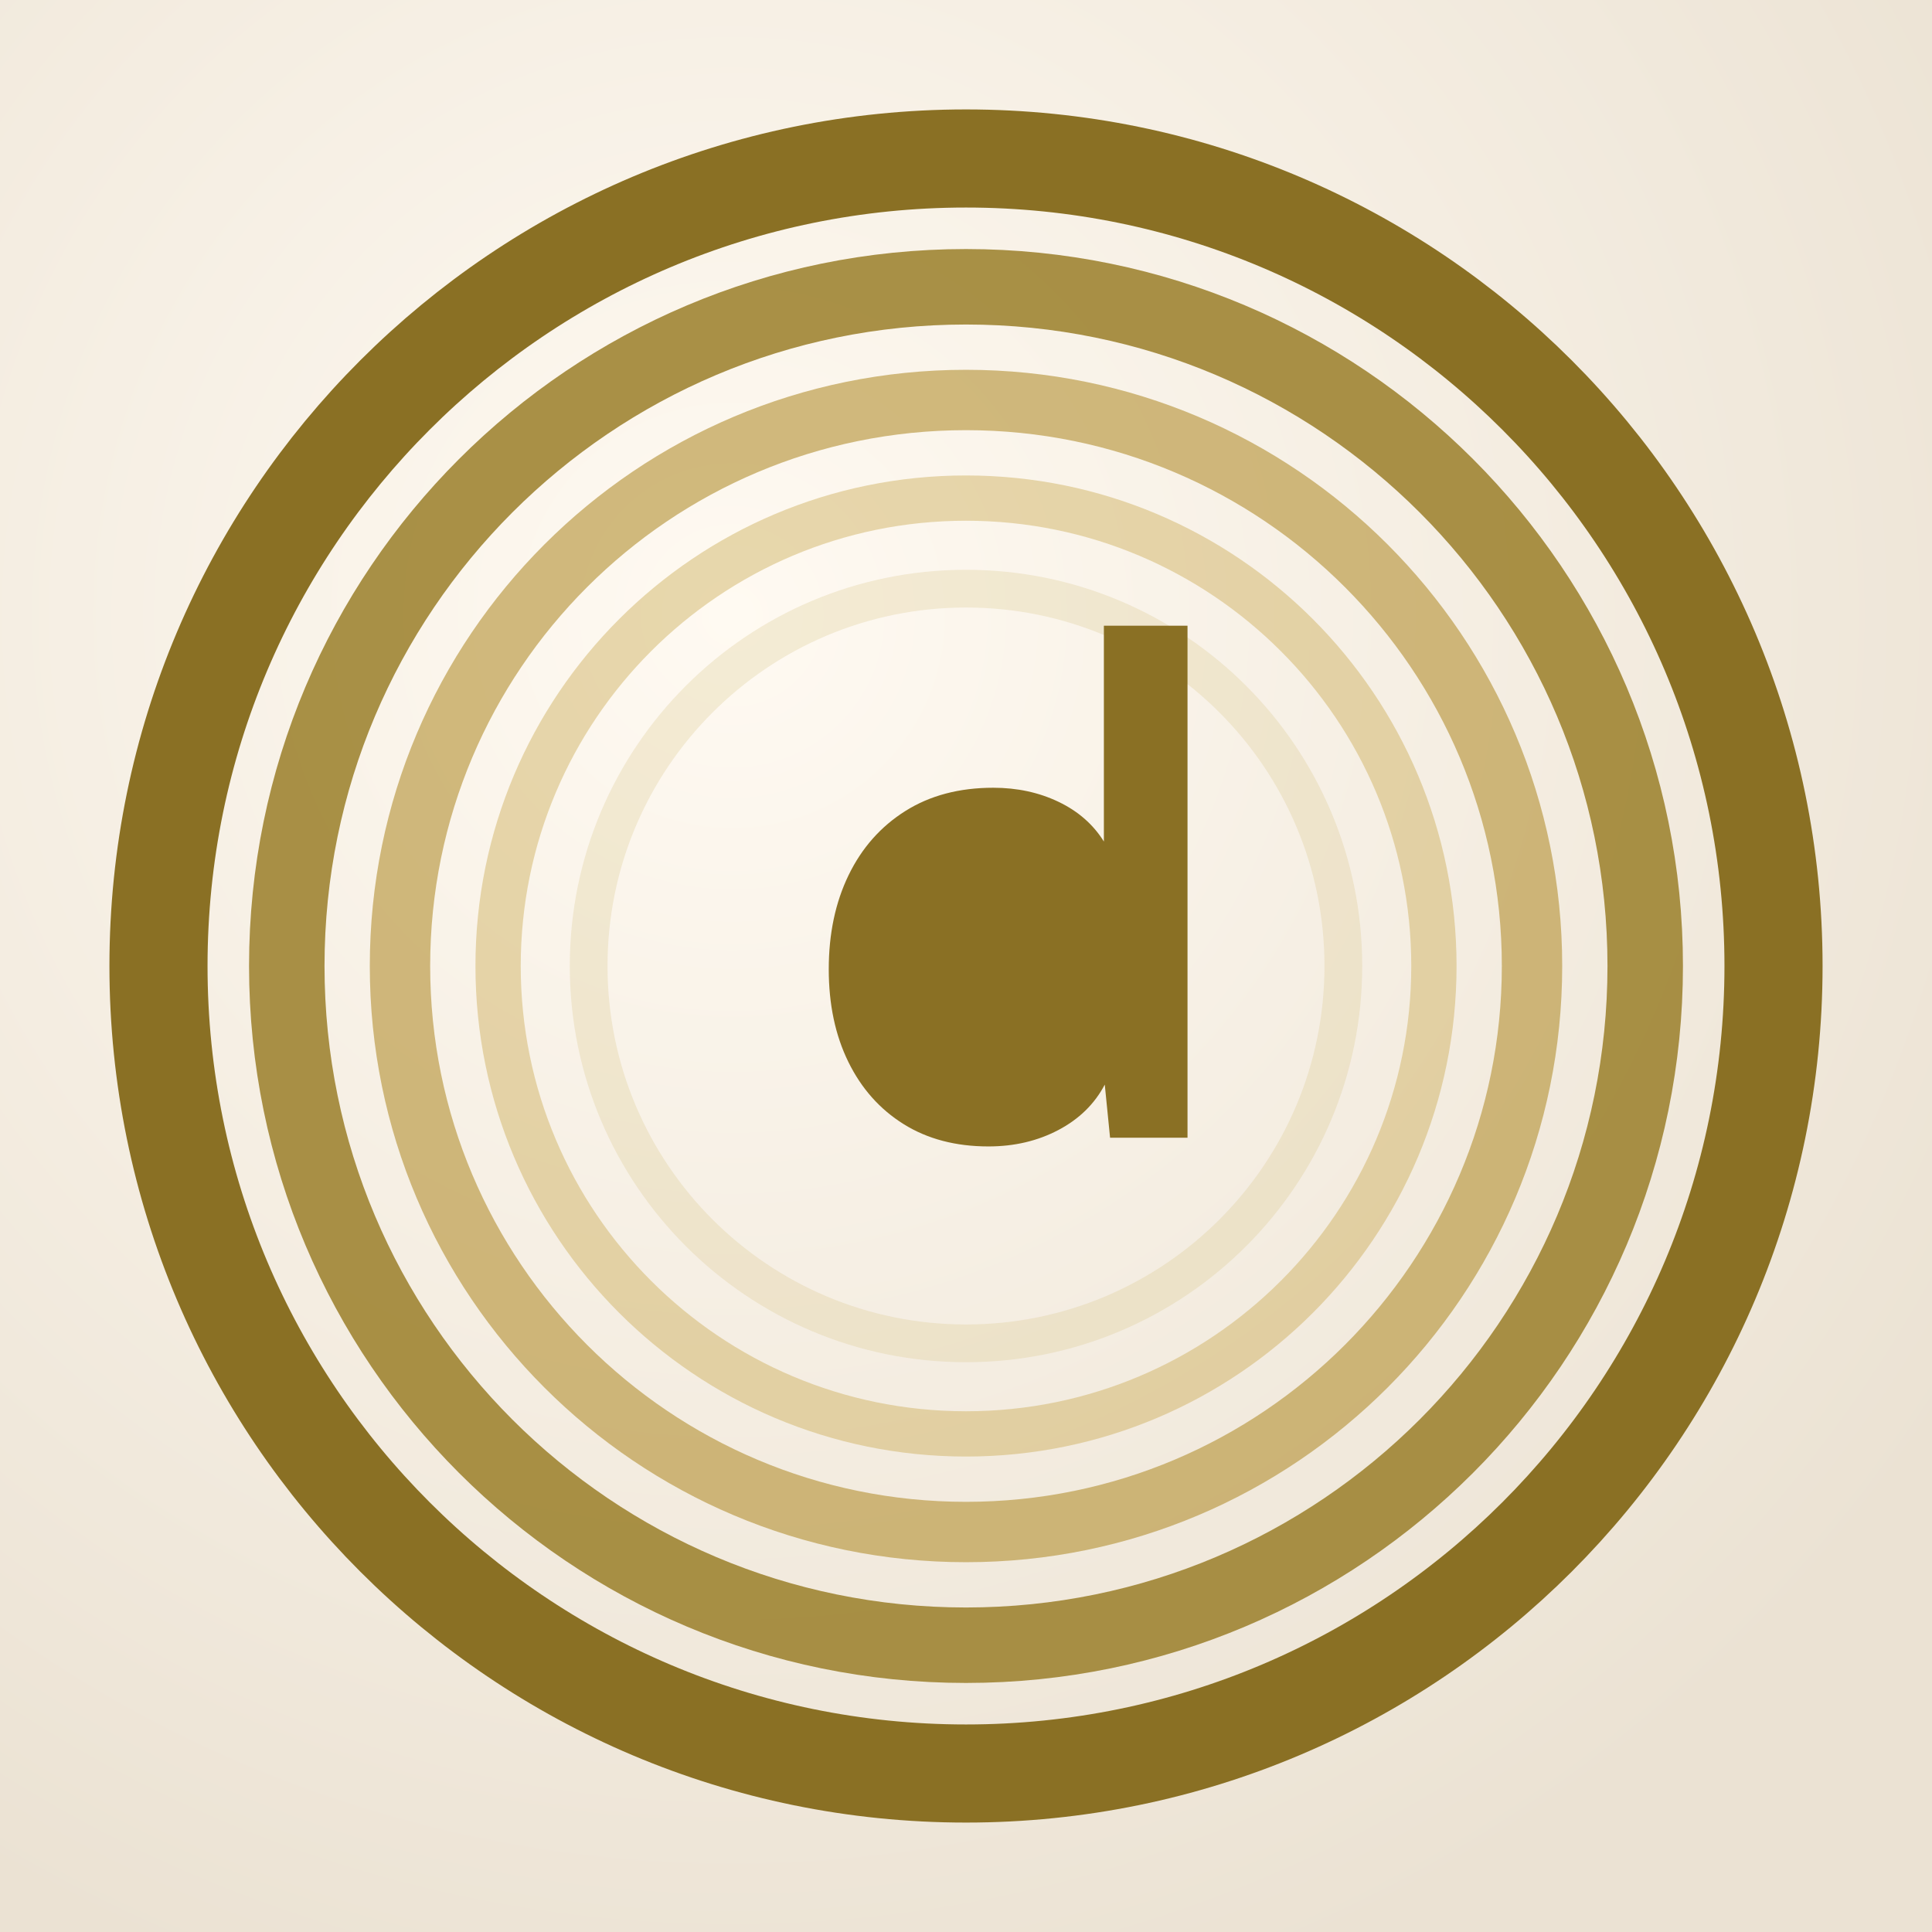
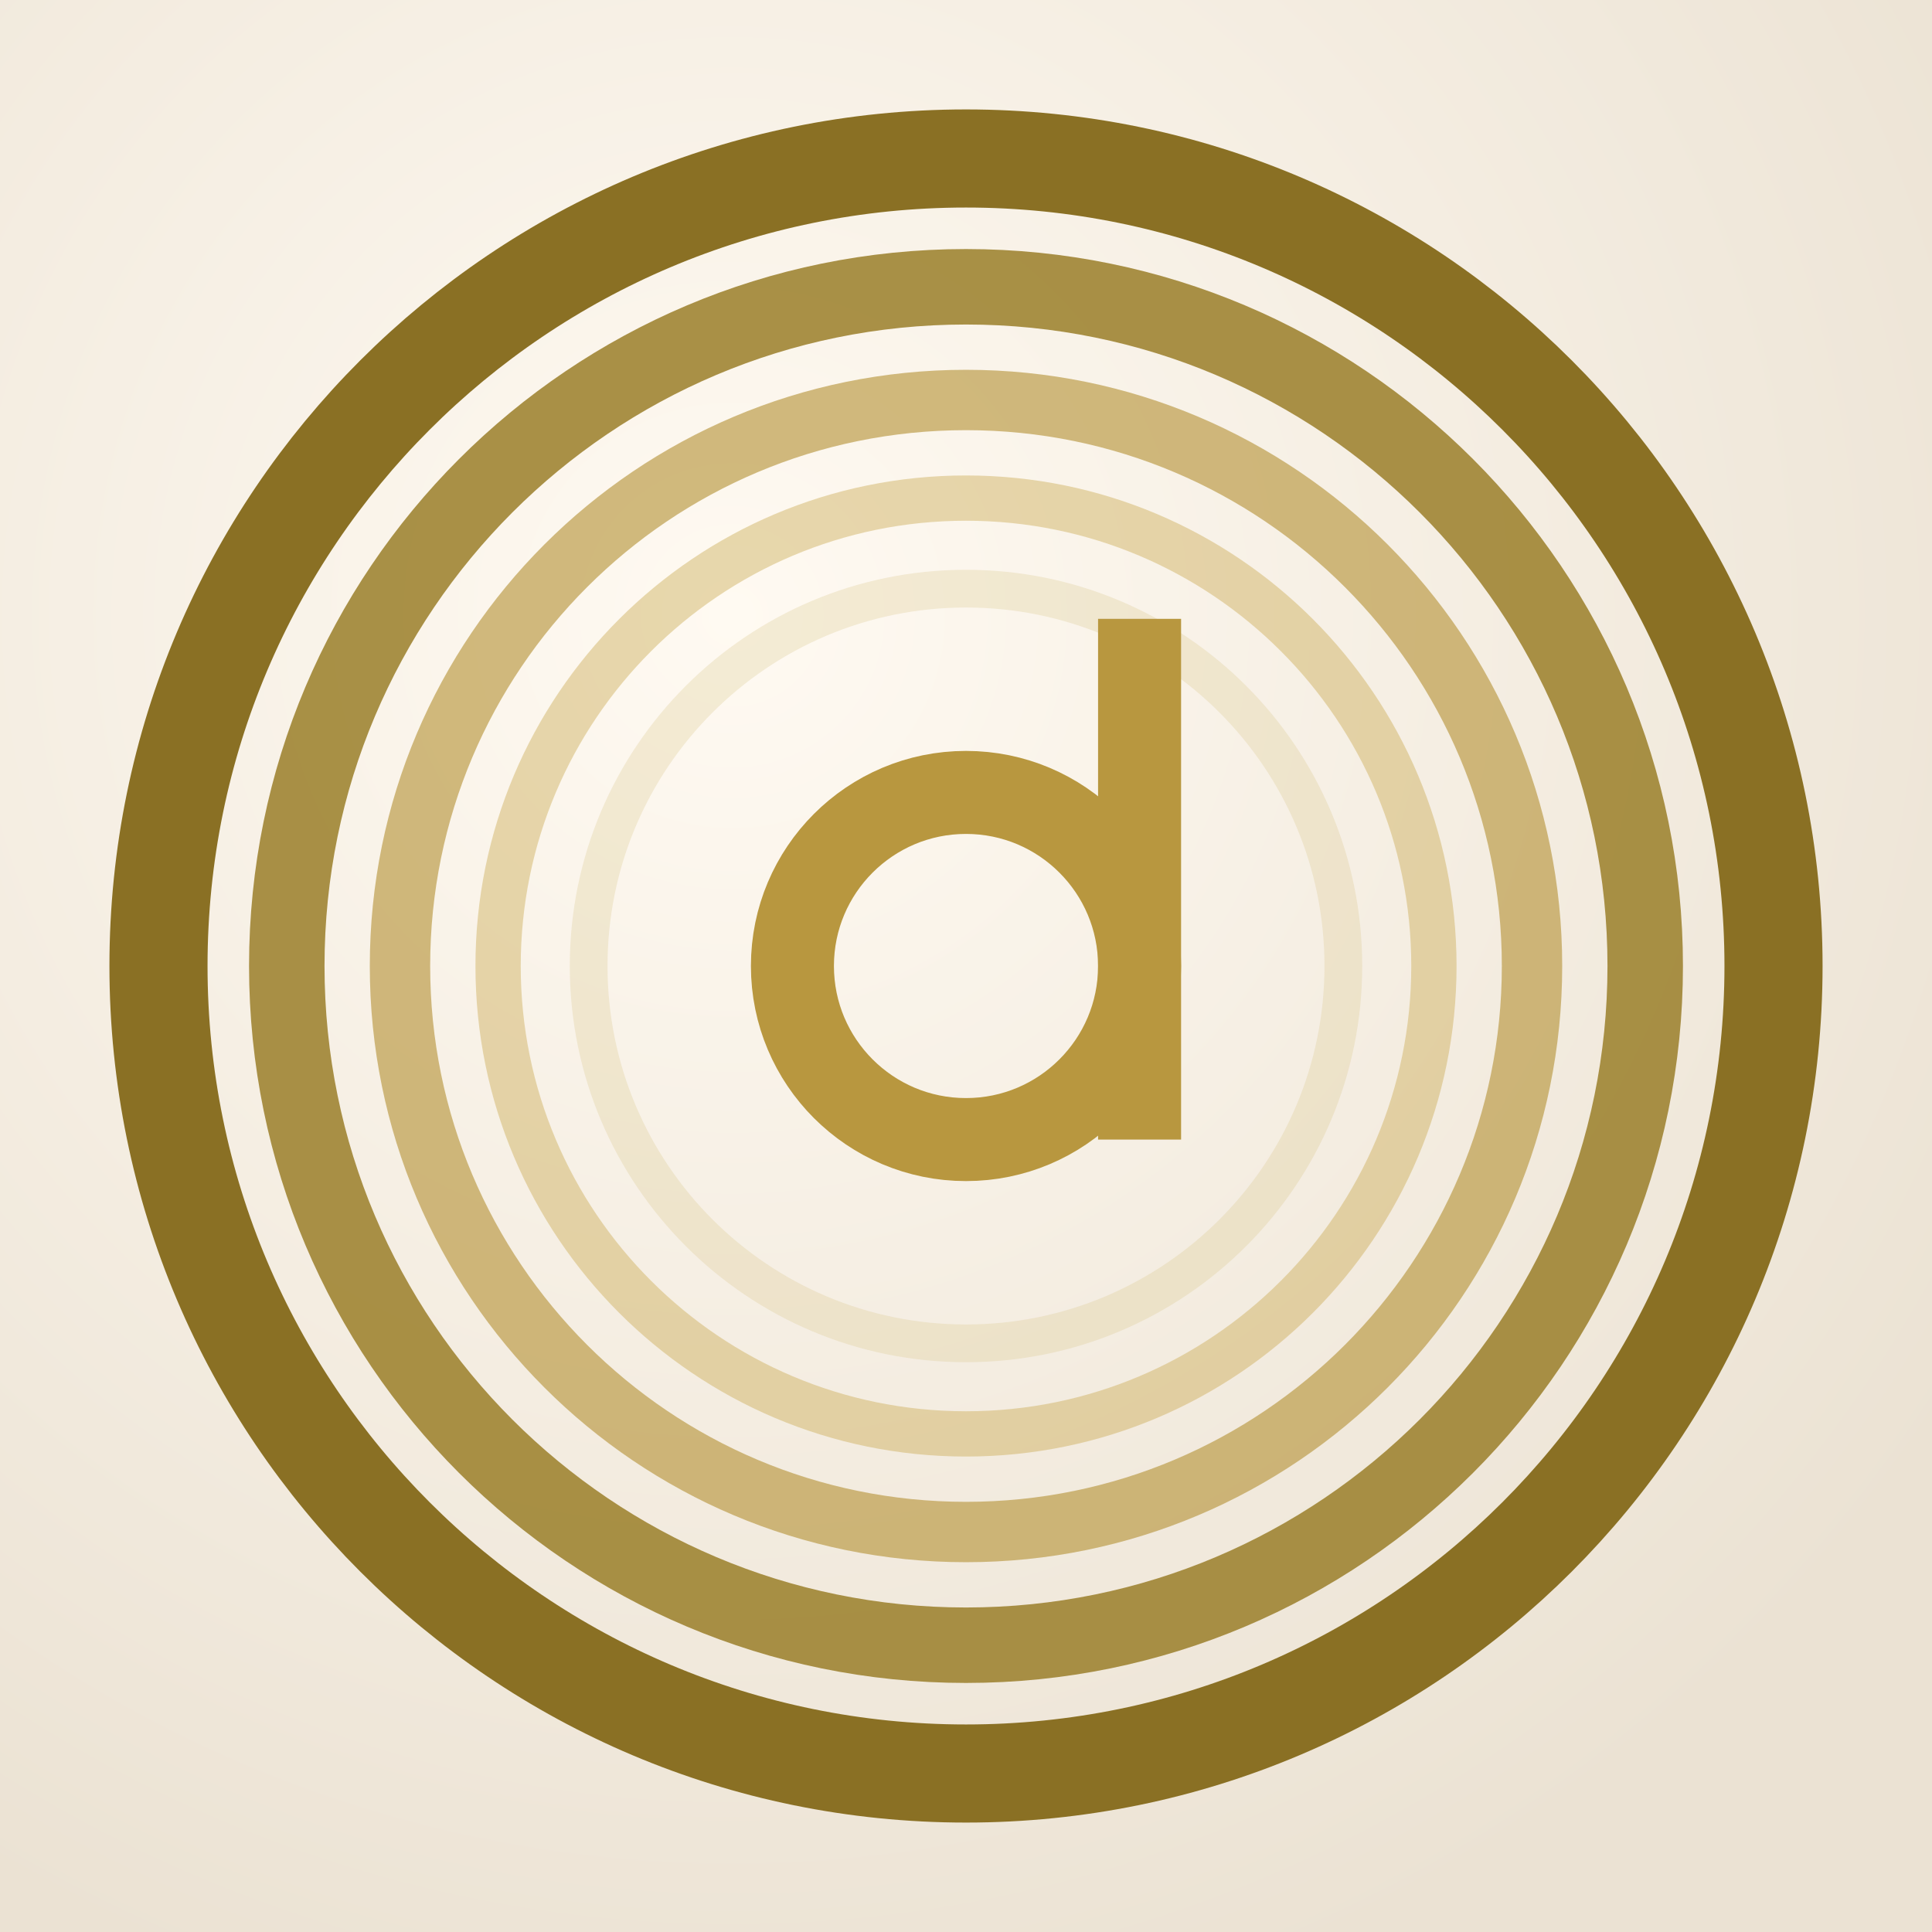
<svg xmlns="http://www.w3.org/2000/svg" width="512" height="512" viewBox="0 0 512 512" role="img" aria-label="Digli app icon">
  <defs>
    <radialGradient id="paper" cx="38%" cy="32%" r="75%">
      <stop offset="0%" stop-color="#fffaf2" />
      <stop offset="100%" stop-color="#ebe2d3" />
    </radialGradient>
  </defs>
  <rect width="512" height="512" fill="url(#paper)" />
  <circle cx="256" cy="256" r="214" fill="none" stroke="#8a7024" stroke-width="26" opacity="1" />
  <circle cx="256" cy="256" r="180" fill="none" stroke="#9e8230" stroke-width="20" opacity="0.88" />
  <circle cx="256" cy="256" r="150" fill="none" stroke="#b8973f" stroke-width="16" opacity="0.65" />
  <circle cx="256" cy="256" r="124" fill="none" stroke="#c9a84c" stroke-width="12" opacity="0.42" />
  <circle cx="256" cy="256" r="100" fill="none" stroke="#d8c488" stroke-width="10" opacity="0.28" />
-   <path fill="#8a7024" d="M261.954 303.817Q248.939 303.817 239.47 297.903Q230.001 291.988 224.815 281.407Q219.629 270.826 219.629 256.864Q219.629 242.774 224.879 231.938Q230.128 221.101 239.917 214.931Q249.705 208.761 263.23 208.761Q272.726 208.761 280.518 212.489Q288.31 216.216 292.539 223.015V165.817H314.704V301.503H294.18L292.776 287.431Q288.748 295.105 280.491 299.461Q272.234 303.817 261.954 303.817Z" />
+   <circle cx="256" cy="256" r="46" fill="none" stroke="#b8973f" stroke-width="22" />
+   <line x1="302" y1="164" x2="302" y2="302" stroke="#b8973f" stroke-width="22" stroke-linecap="butt" />
</svg>
